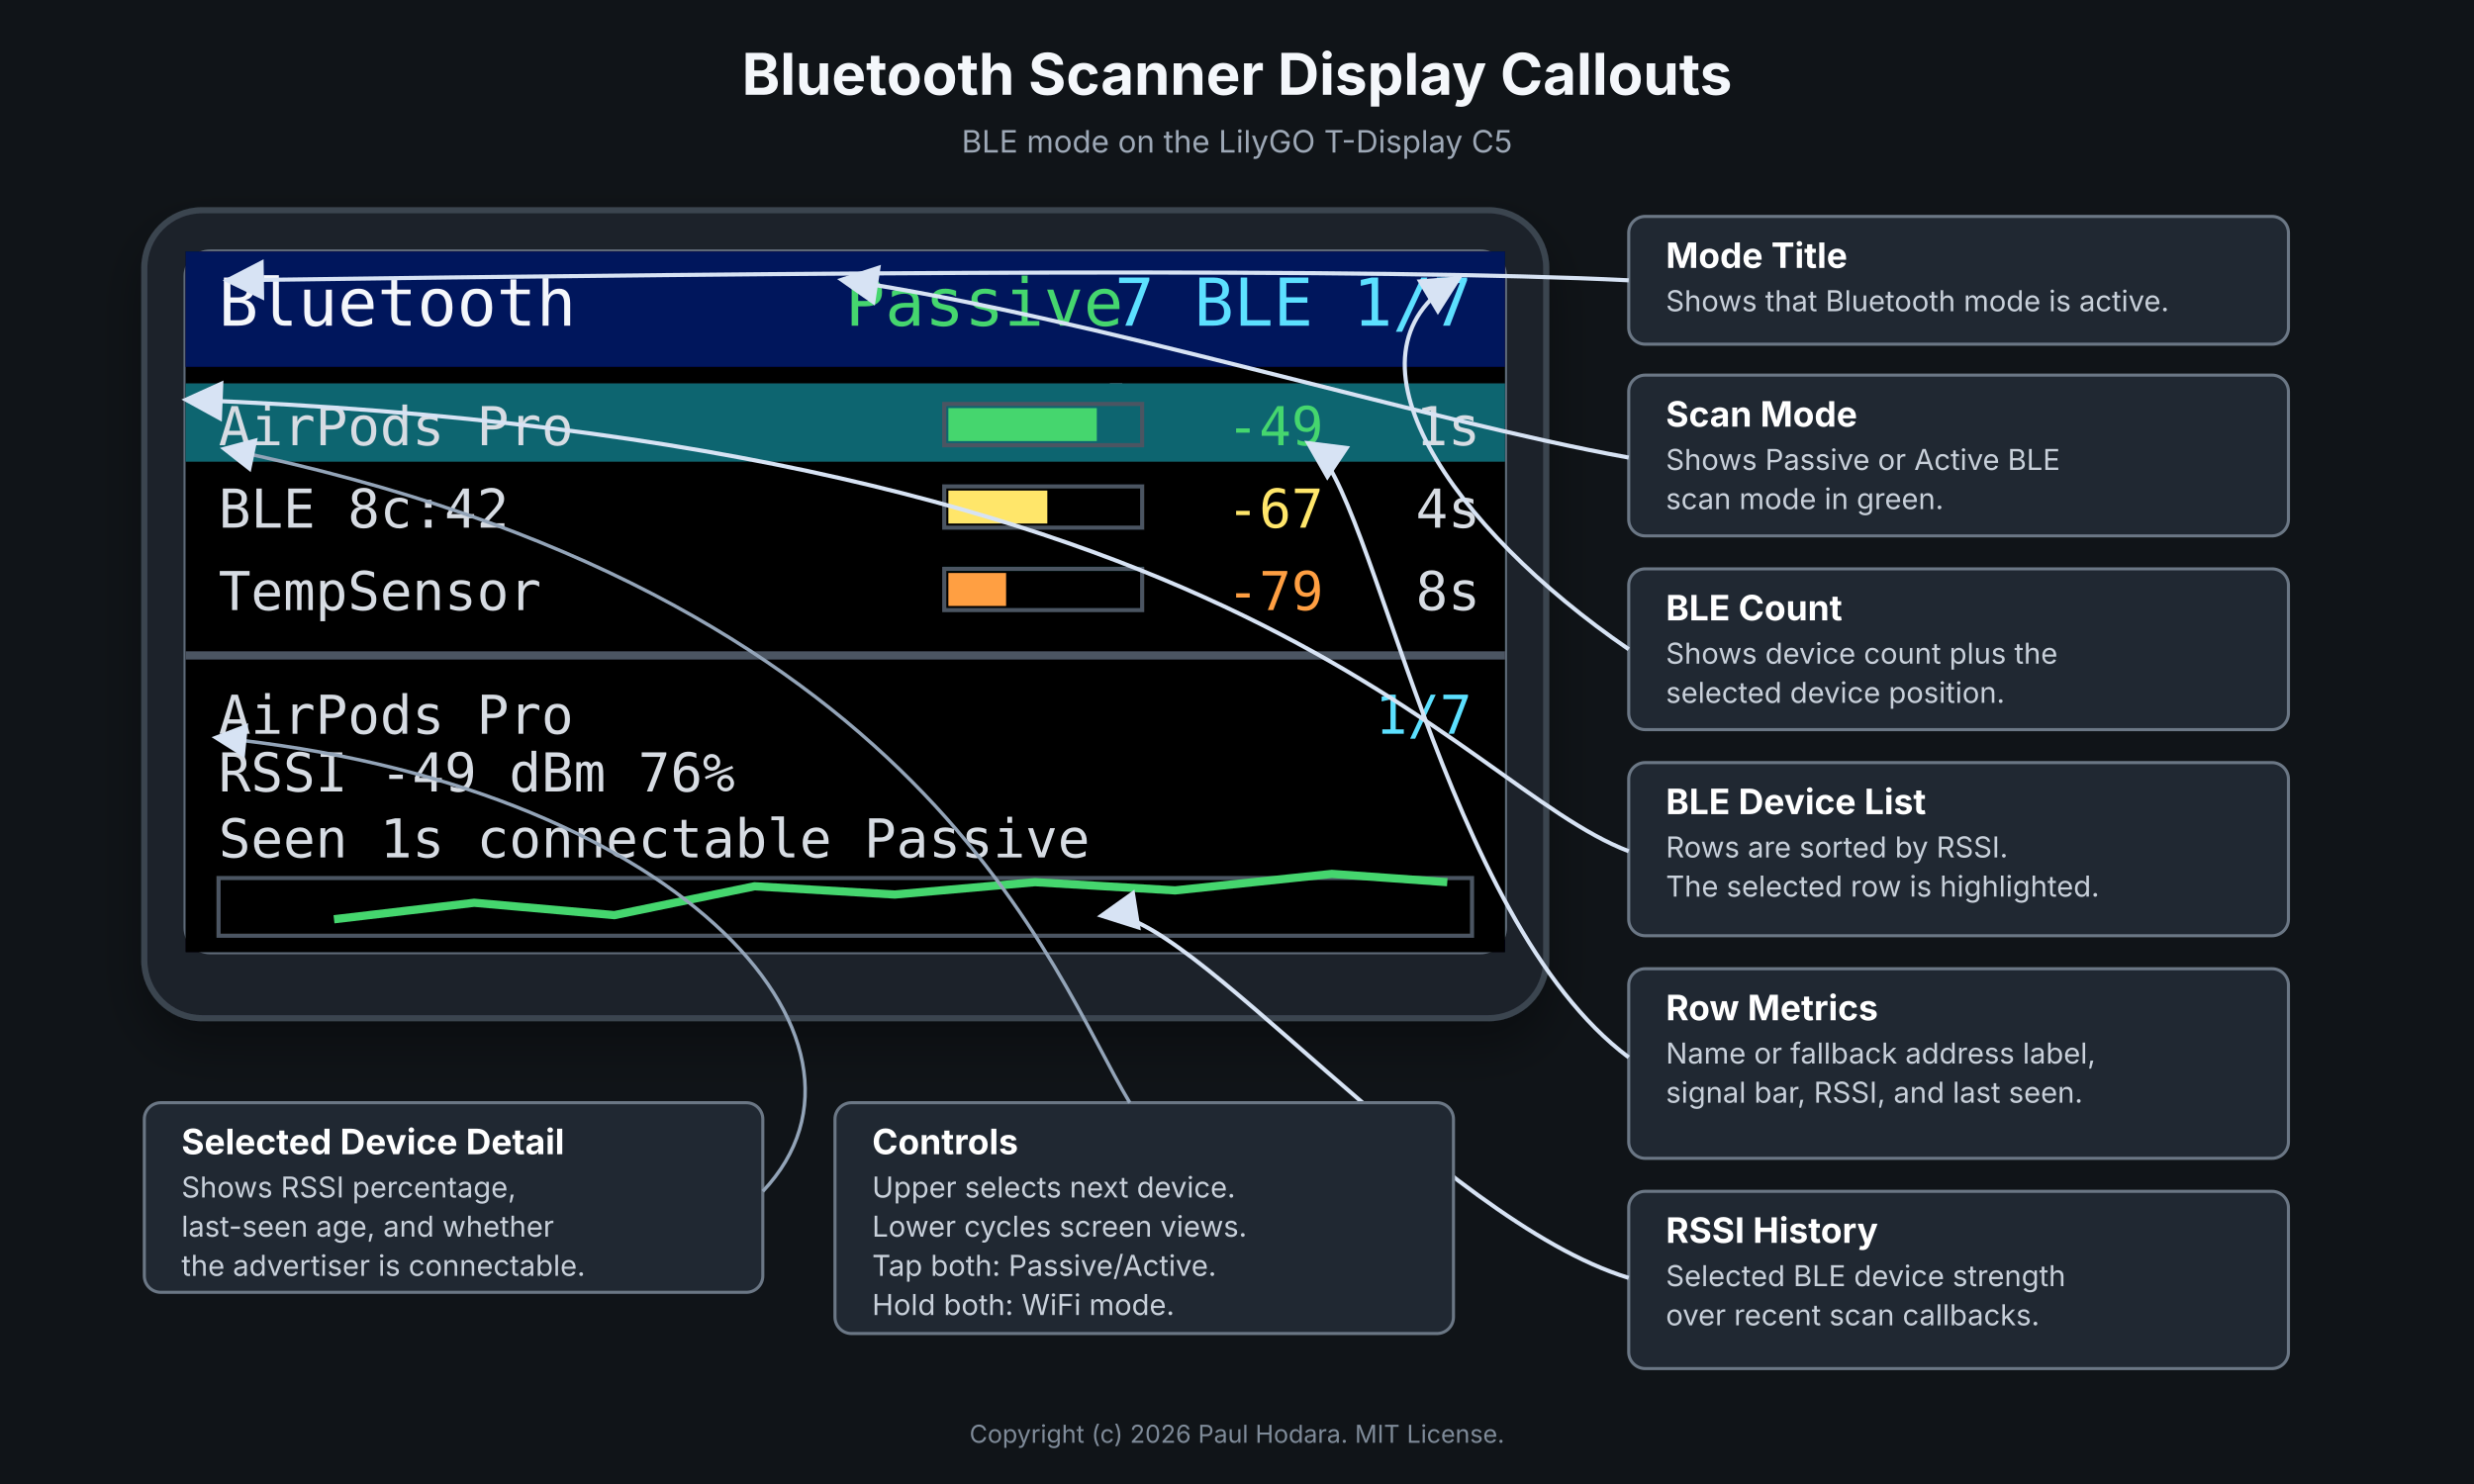
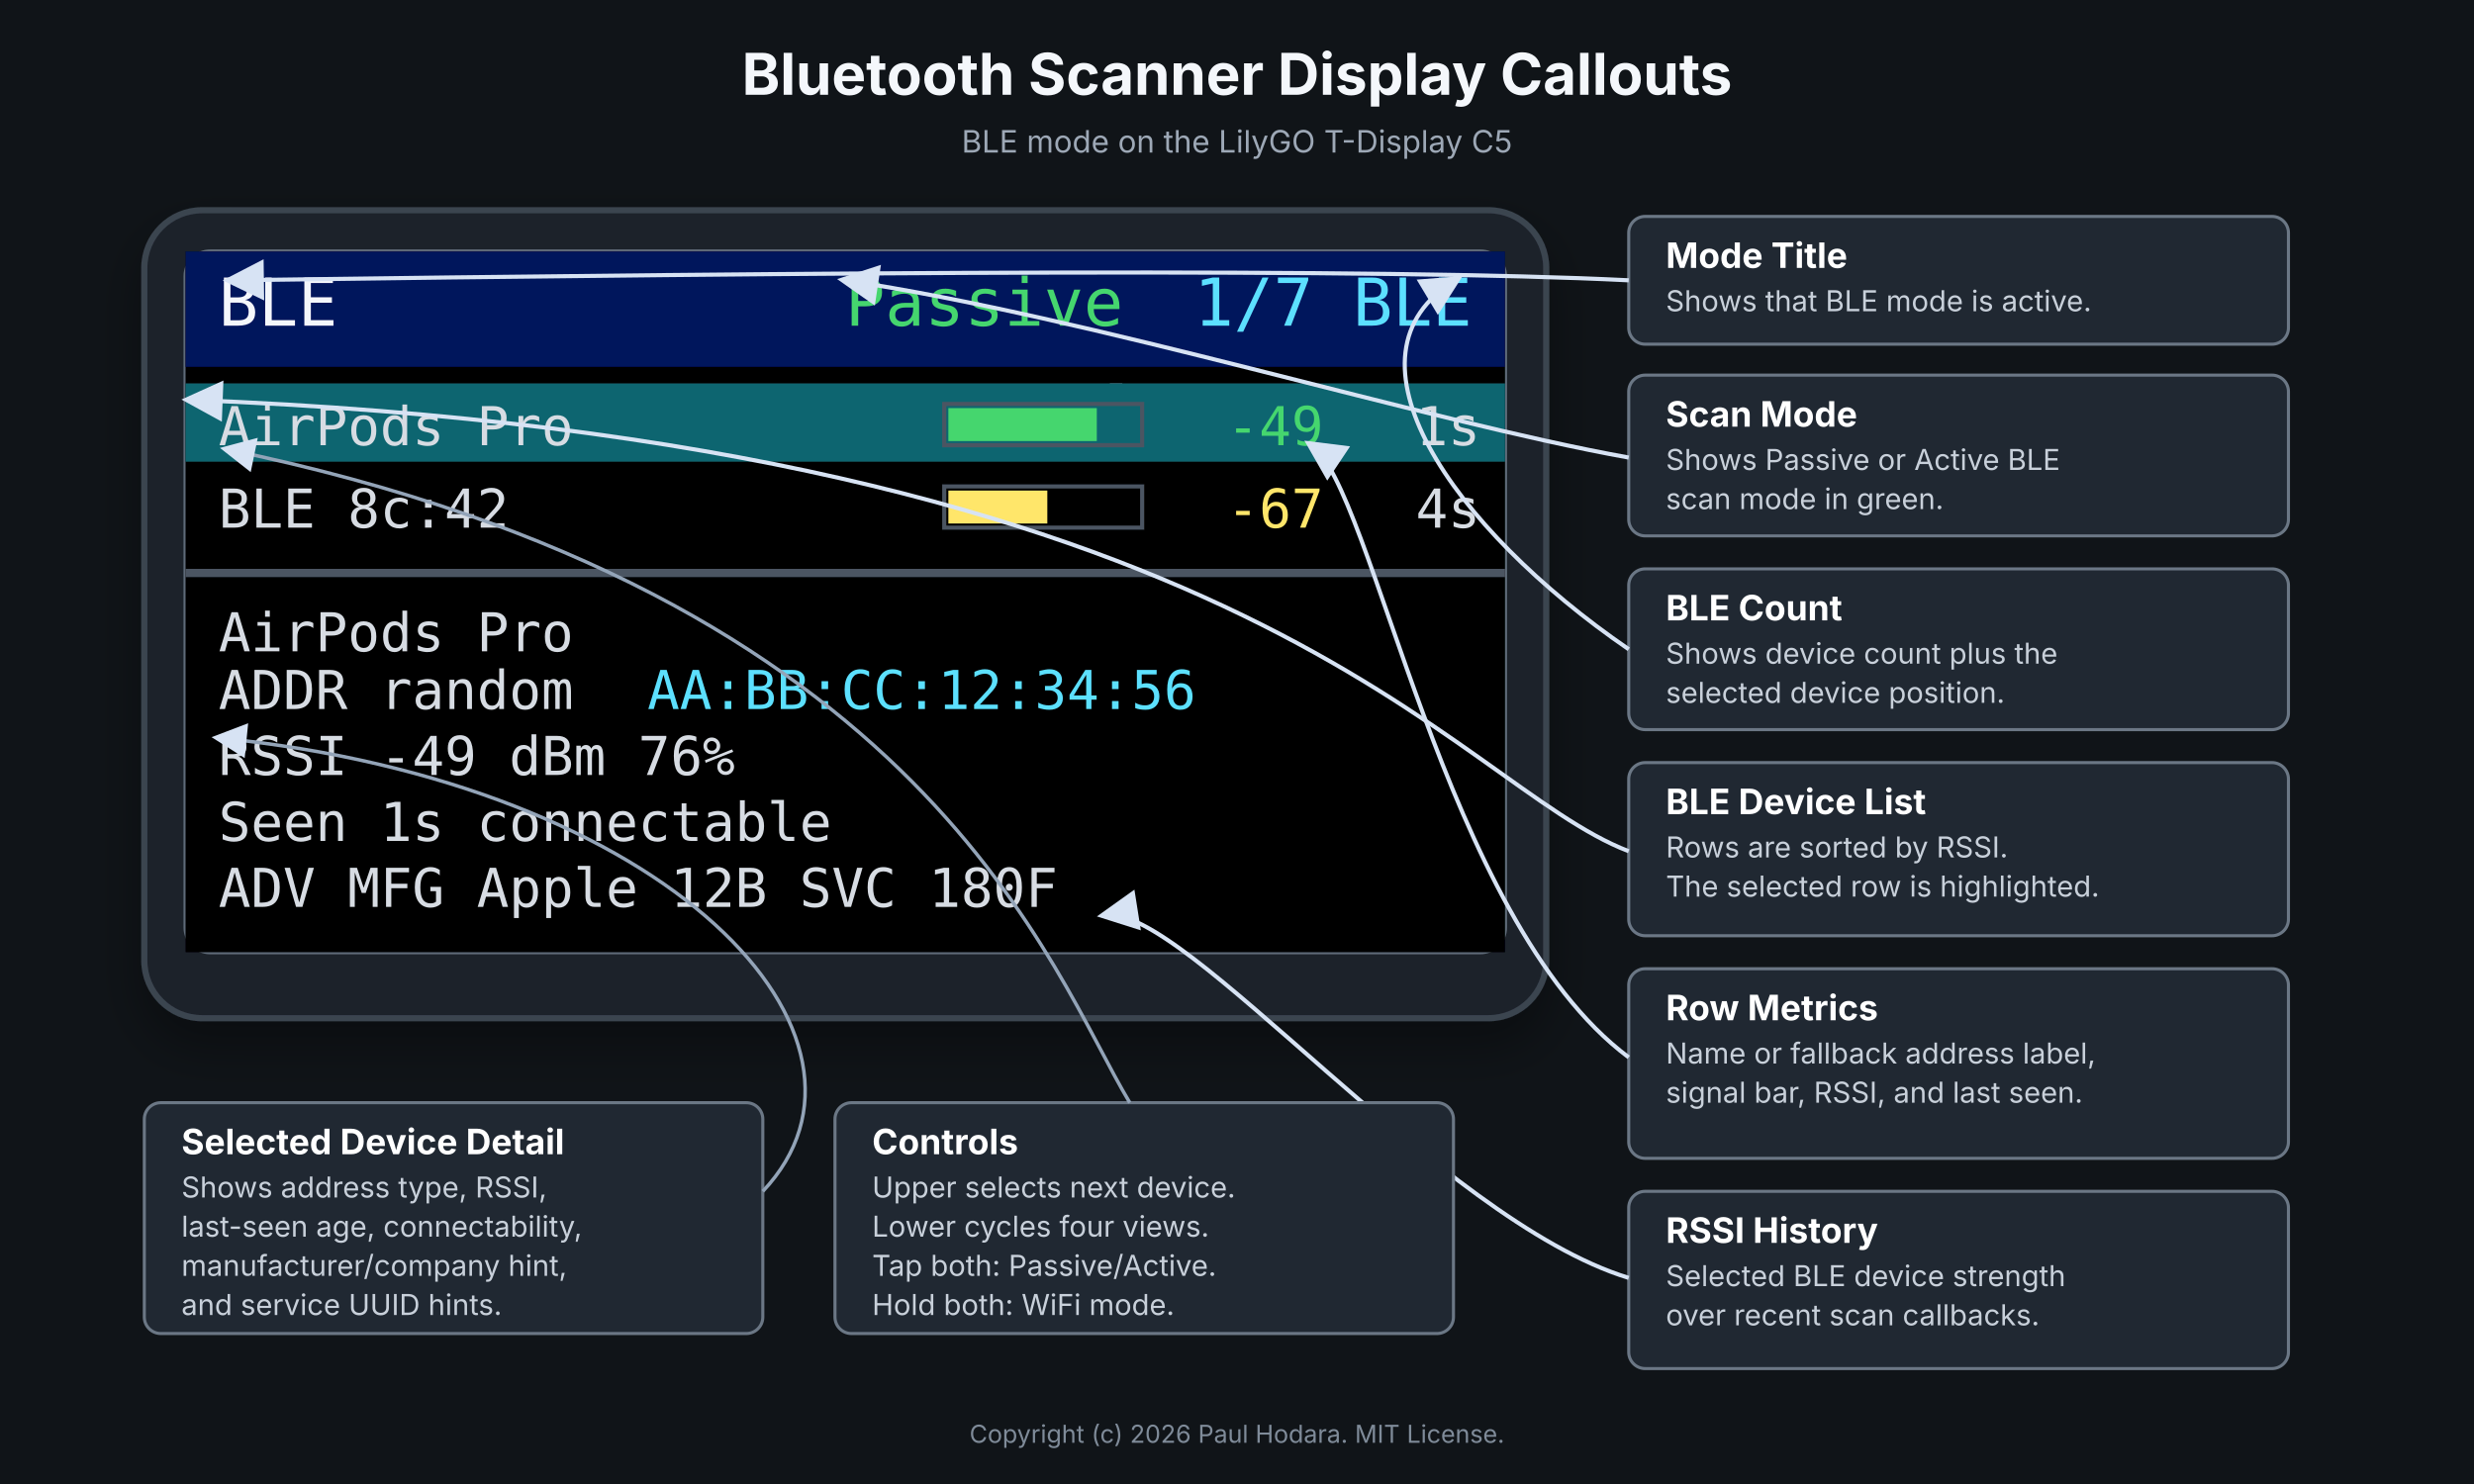
<svg xmlns="http://www.w3.org/2000/svg" width="1200" height="720" viewBox="0 0 1200 720" role="img" aria-labelledby="title desc">
  <defs>
    <filter id="shadow" x="-20%" y="-20%" width="140%" height="140%">
      <feDropShadow dx="0" dy="12" stdDeviation="12" flood-color="#000000" flood-opacity="0.35" />
    </filter>
    <marker id="arrow" markerWidth="10" markerHeight="10" refX="8" refY="5" orient="auto" markerUnits="strokeWidth">
      <path d="M 0 0 L 10 5 L 0 10 z" fill="#d7e3f4" />
    </marker>
    <style>
      .page { fill: #101418; }
      .device { fill: #1d232b; stroke: #3b4450; stroke-width: 3; }
      .screen { fill: #000000; stroke: #5f6b78; stroke-width: 2; }
      .header { fill: #06145c; }
      .selected { fill: #0f6570; }
      .divider { stroke: #4b5562; stroke-width: 2; }
      .muted { fill: #8a929c; }
      .small { font-family: Menlo, Consolas, monospace; font-size: 16px; fill: #f4f7fb; }
      .tiny { font-family: Menlo, Consolas, monospace; font-size: 13px; fill: #d7dce3; }
      .green { fill: #45d66e; }
      .cyan { fill: #5ce0ff; }
      .yellow { fill: #ffe66b; }
      .orange { fill: #ff9f43; }
      .label { fill: #d7dce3; }
      .calloutBox { fill: #202832; stroke: #6b7785; stroke-width: 1.5; rx: 8; }
      .calloutTitle { font-family: Inter, Arial, sans-serif; font-weight: 700; font-size: 17px; fill: #ffffff; }
      .calloutText { font-family: Inter, Arial, sans-serif; font-size: 14px; fill: #c8d0da; }
      .leader { stroke: #d7e3f4; stroke-width: 2; fill: none; marker-end: url(#arrow); }
      .leaderDim { stroke: #93a4b8; stroke-width: 1.7; fill: none; marker-end: url(#arrow); }
    </style>
  </defs>
  <rect class="page" width="1200" height="720" />
  <text x="600" y="46" text-anchor="middle" font-family="Inter, Arial, sans-serif" font-size="28" font-weight="700" fill="#f4f7fb">Bluetooth Scanner Display Callouts</text>
  <text x="600" y="74" text-anchor="middle" font-family="Inter, Arial, sans-serif" font-size="15" fill="#9da8b6">BLE mode on the LilyGO T-Display C5</text>
  <g id="device" filter="url(#shadow)">
    <rect class="device" x="70" y="102" width="680" height="392" rx="28" />
    <rect class="screen" x="90" y="122" width="640" height="340" rx="12" />
    <g transform="translate(90 122) scale(2)">
      <rect width="320" height="170" fill="#000000" />
      <rect class="header" x="0" y="0" width="320" height="28" />
-       <text class="small" x="8" y="18">Bluetooth</text>
+       <text class="small" x="8" y="18">BLE</text>
      <text class="small green" x="160" y="18">Passive</text>
-       <text class="small cyan" x="312" y="18" text-anchor="end">7 BLE 1/7</text>
+       <text class="small cyan" x="312" y="18" text-anchor="end">1/7 BLE</text>
      <text class="tiny muted" x="8" y="42">BLE name</text>
      <text class="tiny muted" x="184" y="42">Signal</text>
      <text class="tiny muted" x="276" y="42" text-anchor="end">dBm</text>
      <text class="tiny muted" x="314" y="42" text-anchor="end">Seen</text>
      <rect class="selected" x="0" y="32" width="320" height="19" />
      <text class="tiny" x="8" y="47">AirPods Pro</text>
      <rect x="184" y="37" width="48" height="10" fill="none" stroke="#4b5562" stroke-width="1" />
      <rect x="185" y="38" width="36" height="8" fill="#45d66e" />
      <text class="tiny green" x="276" y="47" text-anchor="end">-49</text>
      <text class="tiny" x="314" y="47" text-anchor="end">1s</text>
      <text class="tiny" x="8" y="67">BLE 8c:42</text>
      <rect x="184" y="57" width="48" height="10" fill="none" stroke="#4b5562" stroke-width="1" />
      <rect x="185" y="58" width="24" height="8" fill="#ffe66b" />
      <text class="tiny yellow" x="276" y="67" text-anchor="end">-67</text>
      <text class="tiny" x="314" y="67" text-anchor="end">4s</text>
-       <text class="tiny" x="8" y="87">TempSensor</text>
-       <rect x="184" y="77" width="48" height="10" fill="none" stroke="#4b5562" stroke-width="1" />
-       <rect x="185" y="78" width="14" height="8" fill="#ff9f43" />
-       <text class="tiny orange" x="276" y="87" text-anchor="end">-79</text>
-       <text class="tiny" x="314" y="87" text-anchor="end">8s</text>
-       <line class="divider" x1="0" y1="98" x2="320" y2="98" />
-       <text class="tiny" x="8" y="117">AirPods Pro</text>
-       <text class="tiny cyan" x="312" y="117" text-anchor="end">1/7</text>
-       <text class="tiny label" x="8" y="131">RSSI -49 dBm 76%</text>
-       <text class="tiny label" x="8" y="147">Seen 1s  connectable  Passive</text>
-       <rect x="8" y="152" width="304" height="14" fill="none" stroke="#4b5562" stroke-width="1" />
-       <polyline points="36,162 70,158 104,161 138,154 172,156 206,153 240,155 278,151 306,153" fill="none" stroke="#45d66e" stroke-width="2" />
+       <line class="divider" x1="0" y1="78" x2="320" y2="78" />
+       <text class="tiny" x="8" y="97">AirPods Pro</text>
+       <text class="tiny label" x="8" y="111">ADDR random</text>
+       <text class="tiny cyan" x="112" y="111">AA:BB:CC:12:34:56</text>
+       <text class="tiny label" x="8" y="127">RSSI -49 dBm 76%</text>
+       <text class="tiny label" x="8" y="143">Seen 1s  connectable</text>
+       <text class="tiny label" x="8" y="159">ADV MFG Apple 12B SVC 180F</text>
    </g>
  </g>
  <g id="callouts">
    <rect class="calloutBox" x="790" y="105" width="320" height="62" />
    <text class="calloutTitle" x="808" y="130">Mode Title</text>
-     <text class="calloutText" x="808" y="151">Shows that Bluetooth mode is active.</text>
+     <text class="calloutText" x="808" y="151">Shows that BLE mode is active.</text>
    <path class="leader" d="M 790 136 C 670 130, 400 132, 112 136" />
    <rect class="calloutBox" x="790" y="182" width="320" height="78" />
    <text class="calloutTitle" x="808" y="207">Scan Mode</text>
    <text class="calloutText" x="808" y="228">Shows Passive or Active BLE</text>
    <text class="calloutText" x="808" y="247">scan mode in green.</text>
    <path class="leader" d="M 790 222 C 690 204, 530 154, 410 136" />
    <rect class="calloutBox" x="790" y="276" width="320" height="78" />
    <text class="calloutTitle" x="808" y="301">BLE Count</text>
    <text class="calloutText" x="808" y="322">Shows device count plus the</text>
    <text class="calloutText" x="808" y="341">selected device position.</text>
    <path class="leader" d="M 790 315 C 704 256, 646 172, 706 136" />
    <rect class="calloutBox" x="790" y="370" width="320" height="84" />
    <text class="calloutTitle" x="808" y="395">BLE Device List</text>
    <text class="calloutText" x="808" y="416">Rows are sorted by RSSI.</text>
    <text class="calloutText" x="808" y="435">The selected row is highlighted.</text>
    <path class="leader" d="M 790 413 C 704 380, 610 214, 92 194" />
    <rect class="calloutBox" x="790" y="470" width="320" height="92" />
    <text class="calloutTitle" x="808" y="495">Row Metrics</text>
    <text class="calloutText" x="808" y="516">Name or fallback address label,</text>
    <text class="calloutText" x="808" y="535">signal bar, RSSI, and last seen.</text>
    <path class="leader" d="M 790 513 C 700 446, 666 236, 636 216" />
    <rect class="calloutBox" x="790" y="578" width="320" height="86" />
    <text class="calloutTitle" x="808" y="603">RSSI History</text>
    <text class="calloutText" x="808" y="624">Selected BLE device strength</text>
    <text class="calloutText" x="808" y="643">over recent scan callbacks.</text>
    <path class="leader" d="M 790 620 C 698 592, 574 438, 536 444" />
-     <rect class="calloutBox" x="70" y="535" width="300" height="92" />
+     <rect class="calloutBox" x="70" y="535" width="300" height="112" />
    <text class="calloutTitle" x="88" y="560">Selected Device Detail</text>
-     <text class="calloutText" x="88" y="581">Shows RSSI percentage,</text>
-     <text class="calloutText" x="88" y="600">last-seen age, and whether</text>
-     <text class="calloutText" x="88" y="619">the advertiser is connectable.</text>
+     <text class="calloutText" x="88" y="581">Shows address type, RSSI,</text>
+     <text class="calloutText" x="88" y="600">last-seen age, connectability,</text>
+     <text class="calloutText" x="88" y="619">manufacturer/company hint,</text>
+     <text class="calloutText" x="88" y="638">and service UUID hints.</text>
    <path class="leaderDim" d="M 370 578 C 440 504, 326 380, 106 358" />
    <rect class="calloutBox" x="405" y="535" width="300" height="112" />
    <text class="calloutTitle" x="423" y="560">Controls</text>
    <text class="calloutText" x="423" y="581">Upper selects next device.</text>
-     <text class="calloutText" x="423" y="600">Lower cycles screen views.</text>
+     <text class="calloutText" x="423" y="600">Lower cycles four views.</text>
    <text class="calloutText" x="423" y="619">Tap both: Passive/Active.</text>
    <text class="calloutText" x="423" y="638">Hold both: WiFi mode.</text>
    <path class="leaderDim" d="M 548 535 C 510 472, 450 288, 110 218" />
  </g>
  <text x="600" y="700" text-anchor="middle" font-family="Inter, Arial, sans-serif" font-size="12" fill="#7f8b99">Copyright (c) 2026 Paul Hodara. MIT License.</text>
</svg>
